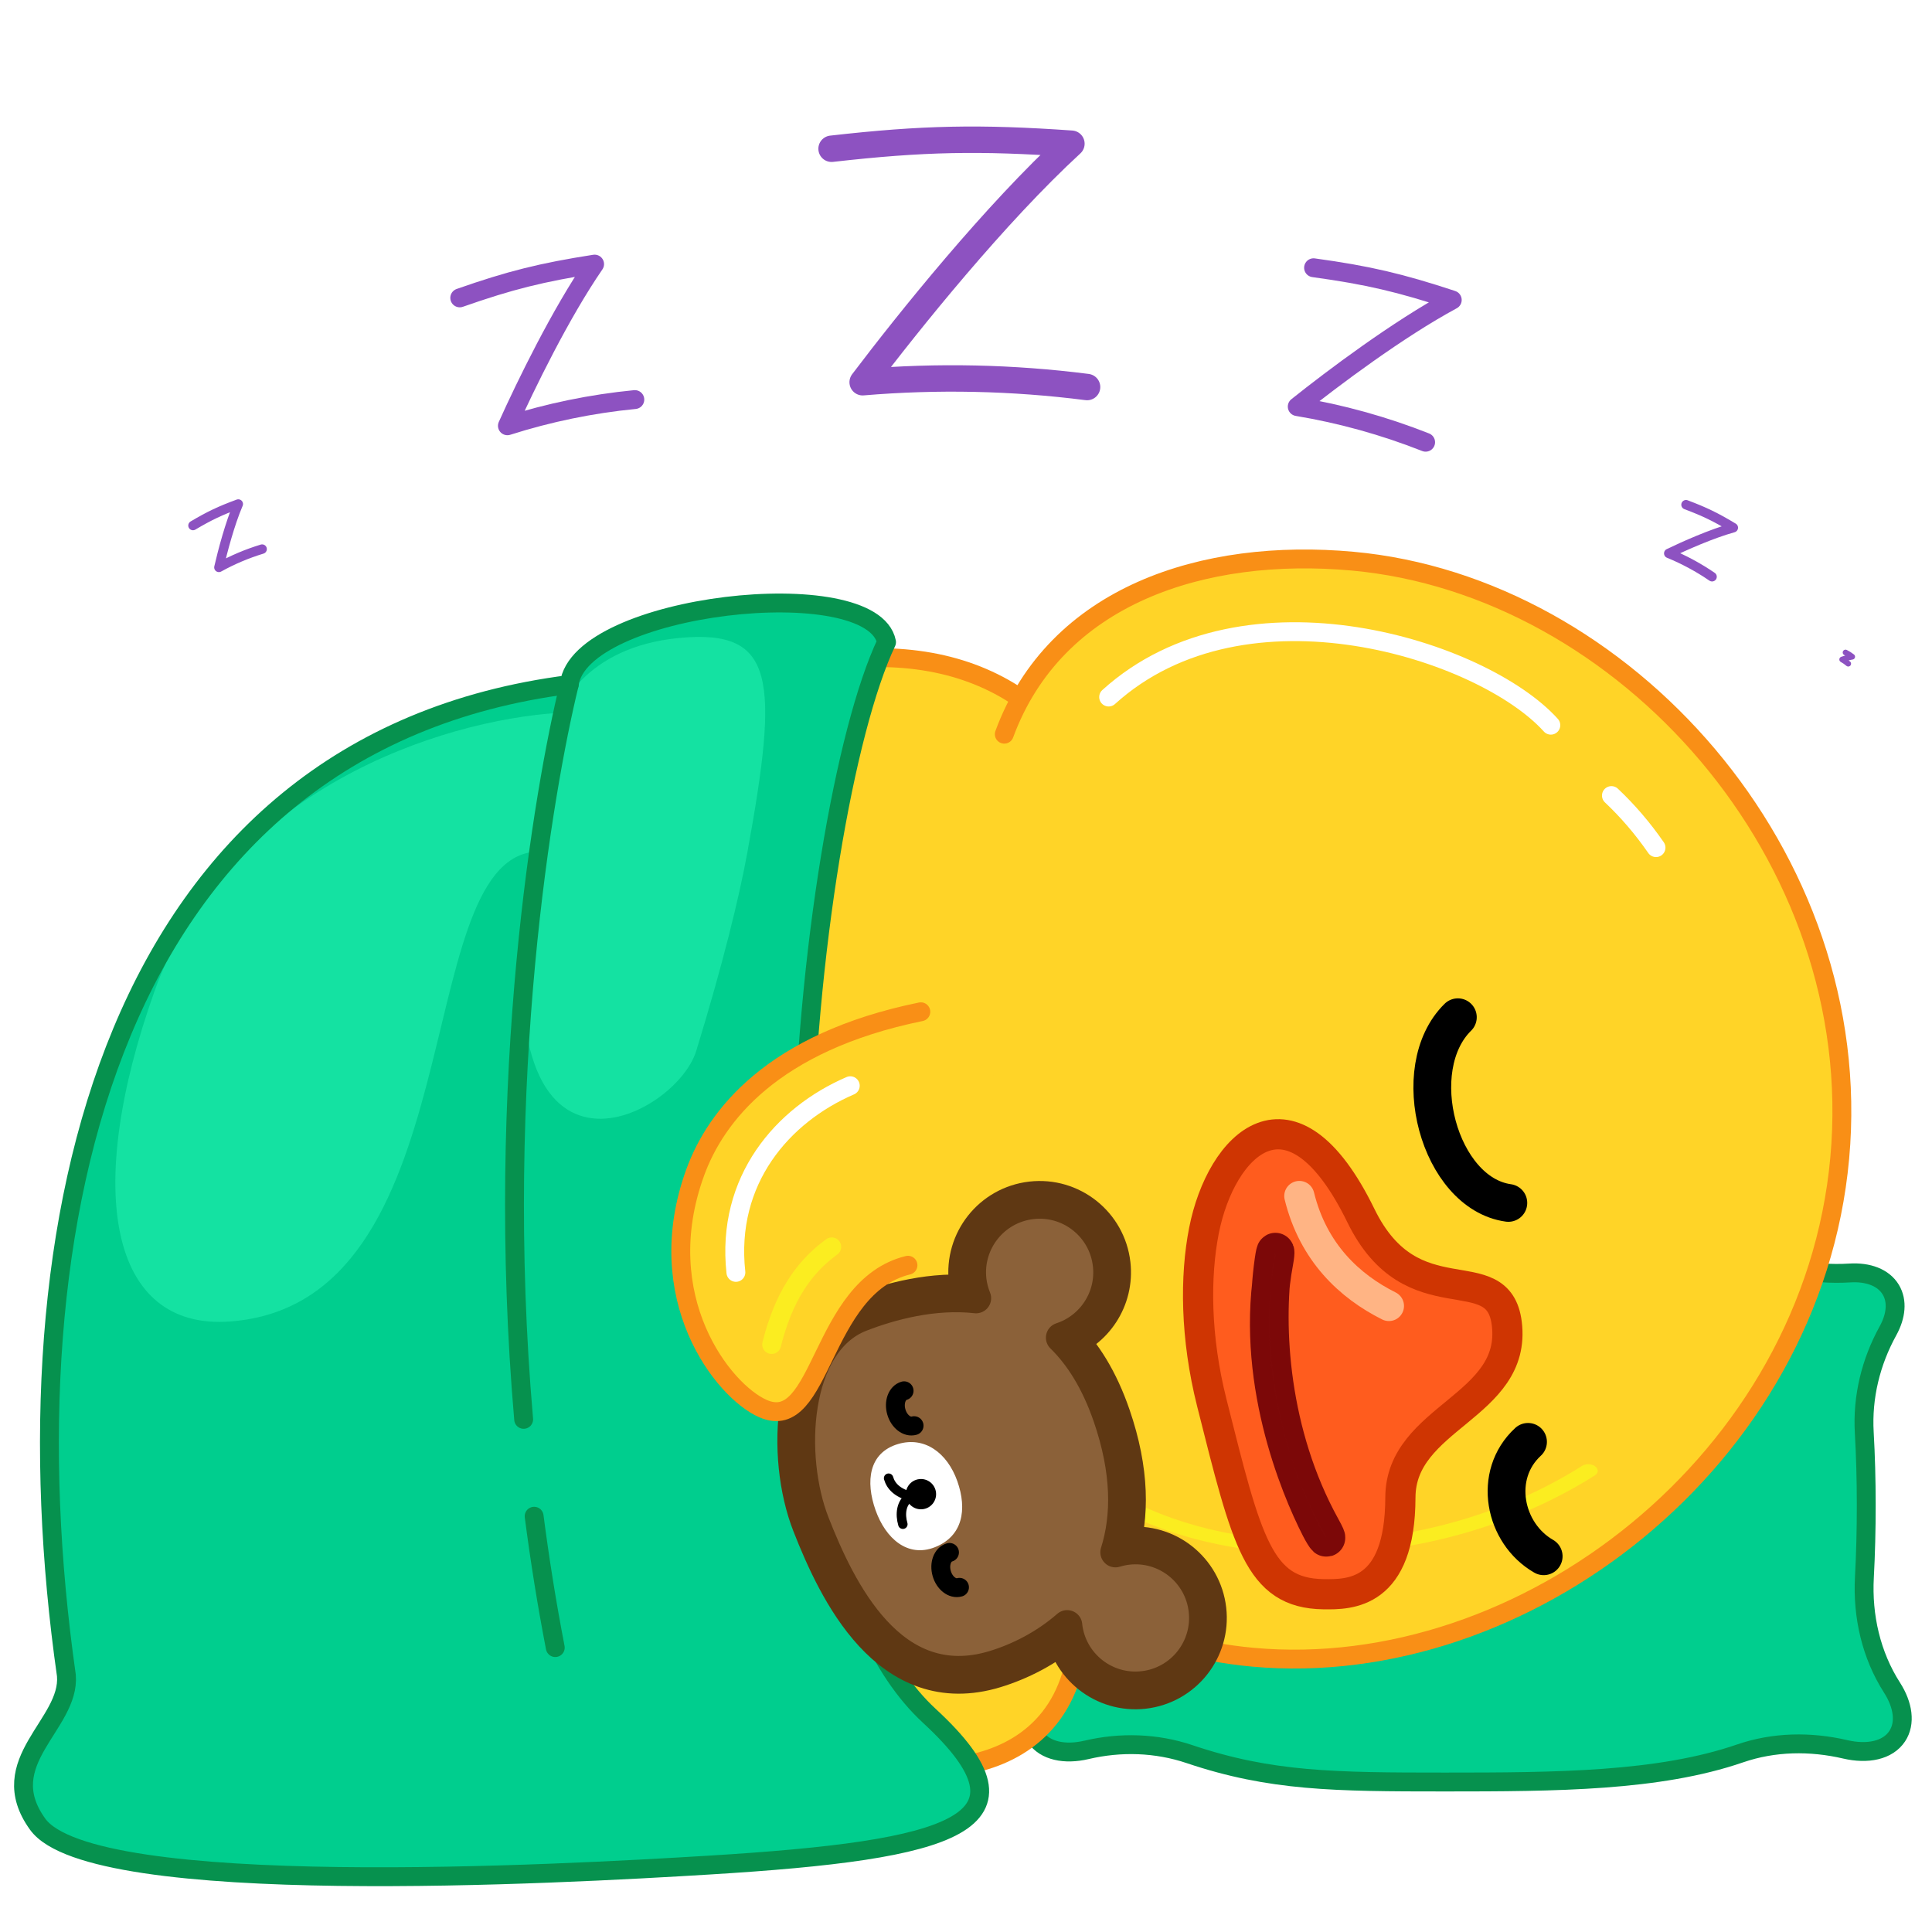
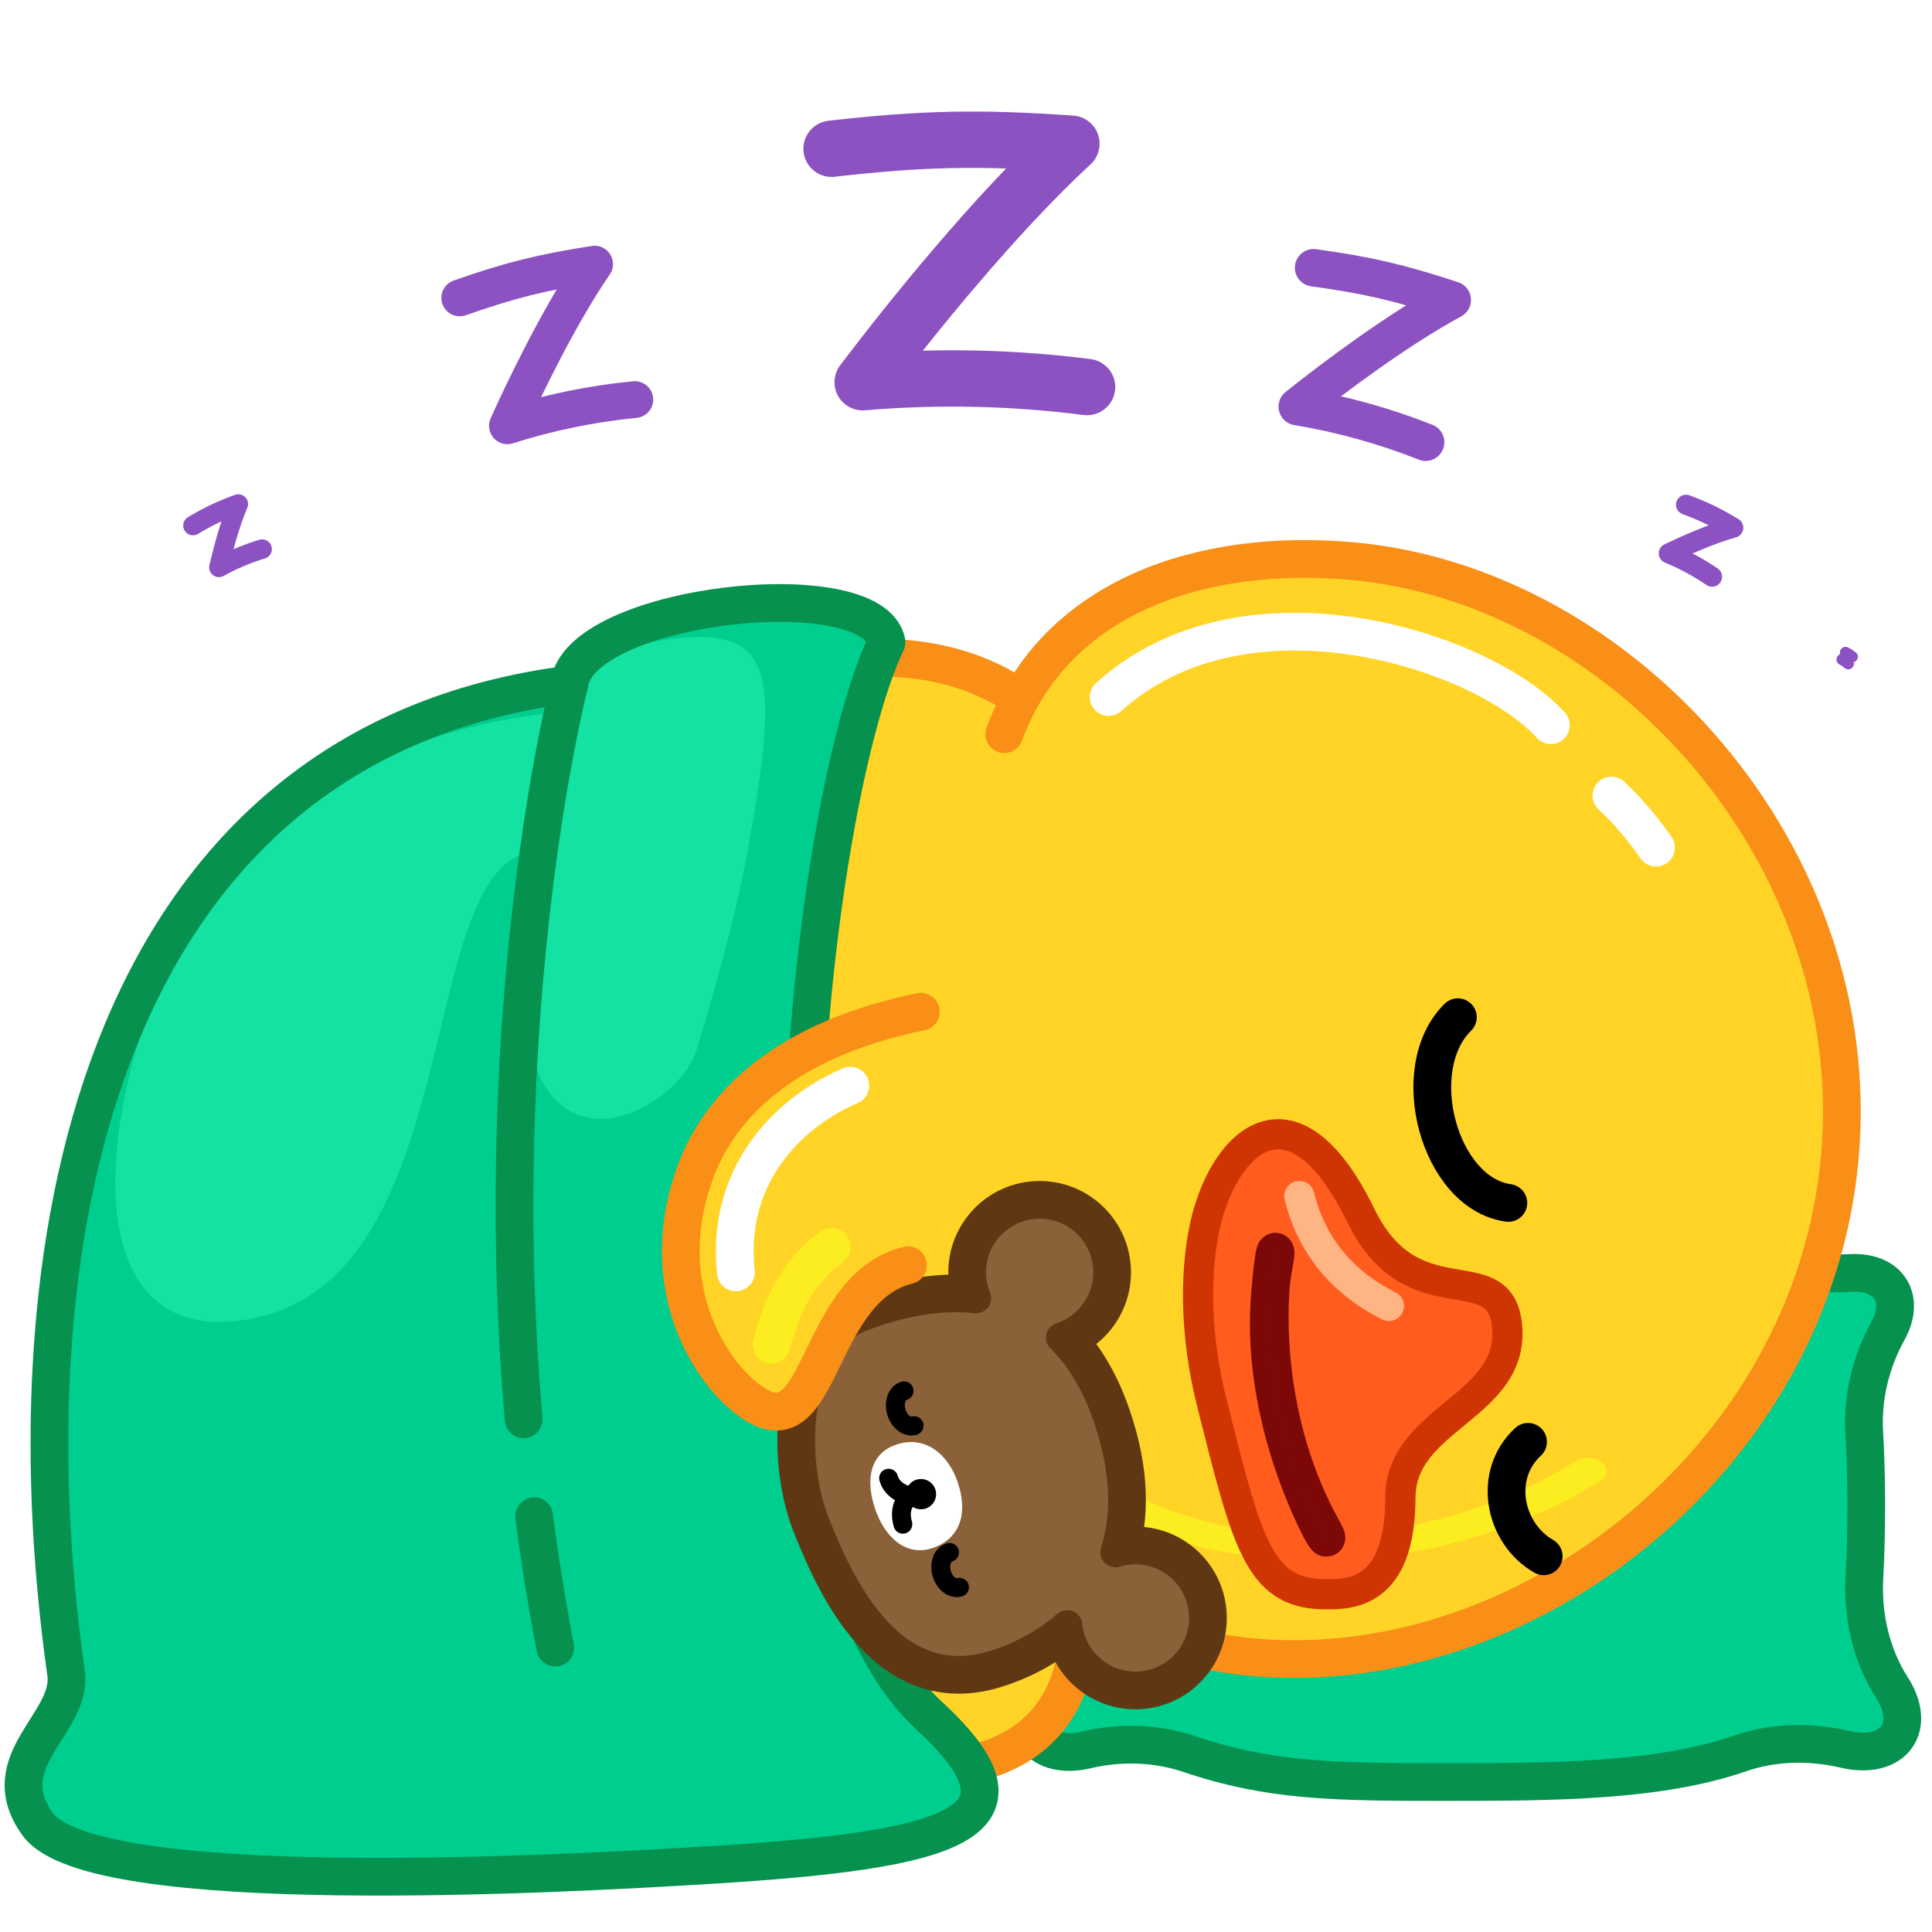
<svg xmlns="http://www.w3.org/2000/svg" viewBox="0 0 512 512" width="512" height="512" preserveAspectRatio="xMidYMid meet" style="width: 100%; height: 100%; transform: translate3d(0px, 0px, 0px); content-visibility: visible;">
  <defs>
    <clipPath id="__lottie_element_1285">
      <rect width="512" height="512" x="0" y="0" />
    </clipPath>
    <clipPath id="__lottie_element_1287">
      <path d="M0,0 L512,0 L512,512 L0,512z" />
    </clipPath>
    <clipPath id="__lottie_element_1291">
      <path d="M0,0 L512,0 L512,512 L0,512z" />
    </clipPath>
    <clipPath id="__lottie_element_1295">
      <path d="M0,0 L512,0 L512,512 L0,512z" />
    </clipPath>
    <clipPath id="__lottie_element_1302">
      <path d="M0,0 L512,0 L512,512 L0,512z" />
    </clipPath>
    <clipPath id="__lottie_element_1309">
      <path d="M0,0 L512,0 L512,512 L0,512z" />
    </clipPath>
    <clipPath id="__lottie_element_1316">
      <path d="M0,0 L512,0 L512,512 L0,512z" />
    </clipPath>
    <clipPath id="__lottie_element_1323">
      <path d="M0,0 L512,0 L512,512 L0,512z" />
    </clipPath>
    <clipPath id="__lottie_element_1330">
      <path d="M0,0 L512,0 L512,512 L0,512z" />
    </clipPath>
    <clipPath id="__lottie_element_1337">
      <path d="M0,0 L512,0 L512,512 L0,512z" />
    </clipPath>
    <clipPath id="__lottie_element_1344">
      <path d="M0,0 L512,0 L512,512 L0,512z" />
    </clipPath>
    <clipPath id="__lottie_element_1351">
      <path d="M0,0 L512,0 L512,512 L0,512z" />
    </clipPath>
    <clipPath id="__lottie_element_1358">
      <path d="M0,0 L512,0 L512,512 L0,512z" />
    </clipPath>
    <clipPath id="__lottie_element_1365">
      <path d="M0,0 L512,0 L512,512 L0,512z" />
    </clipPath>
  </defs>
  <g clip-path="url(#__lottie_element_1285)">
    <g clip-path="url(#__lottie_element_1287)" transform="matrix(1,0,0,1,0,0)" opacity="1" style="display: block;">
      <g transform="matrix(1,0,0,1,236.868,273.02)" opacity="1" style="display: block;">
        <g opacity="1" transform="matrix(1,0,0,1,146.591,112.116)">
          <path fill="rgb(0,206,142)" fill-opacity="1" d=" M110.626,32.874 C111.287,20.649 111.287,6.554 110.591,-5.485 C110.047,-14.897 112.323,-24.213 116.88,-32.467 C119.026,-36.354 119.444,-40.326 117.617,-43.363 C115.673,-46.594 111.594,-48.086 106.755,-47.783 C96.908,-47.169 87.061,-49.197 78.518,-54.132 C21.417,-87.116 -65.019,-78.522 -106.71,-32.671 C-106.71,-32.671 -106.711,3.417 -106.711,30.995 C-106.711,41.789 -100.456,52.136 -106.817,60.856 C-110.5,65.906 -111.591,71.469 -108.982,75.264 C-106.502,78.872 -101.291,79.956 -95.53,78.601 C-86.479,76.471 -77.023,76.76 -68.212,79.729 C-46.756,86.958 -29.817,87.116 -0.555,87.116 C28.968,87.116 56.131,86.958 77.681,79.538 C86.66,76.447 96.312,76.306 105.561,78.462 C111.43,79.83 116.814,78.766 119.323,74.967 C121.592,71.532 120.89,66.702 117.953,62.12 C112.406,53.467 110.071,43.137 110.626,32.874z">
                    </path>
-           <path stroke-linecap="round" stroke-linejoin="round" fill-opacity="0" stroke="rgb(6,145,78)" stroke-opacity="1" stroke-width="5" d=" M110.626,32.874 C111.287,20.649 111.287,6.554 110.591,-5.485 C110.047,-14.897 112.323,-24.213 116.88,-32.467 C119.026,-36.354 119.444,-40.326 117.617,-43.363 C115.673,-46.594 111.594,-48.086 106.755,-47.783 C96.908,-47.169 87.061,-49.197 78.518,-54.132 C21.417,-87.116 -65.019,-78.522 -106.71,-32.671 C-106.71,-32.671 -106.711,3.417 -106.711,30.995 C-106.711,41.789 -100.456,52.136 -106.817,60.856 C-110.5,65.906 -111.591,71.469 -108.982,75.264 C-106.502,78.872 -101.291,79.956 -95.53,78.601 C-86.479,76.471 -77.023,76.76 -68.212,79.729 C-46.756,86.958 -29.817,87.116 -0.555,87.116 C28.968,87.116 56.131,86.958 77.681,79.538 C86.66,76.447 96.312,76.306 105.561,78.462 C111.43,79.83 116.814,78.766 119.323,74.967 C121.592,71.532 120.89,66.702 117.953,62.12 C112.406,53.467 110.071,43.137 110.626,32.874z">
+           <path stroke-linecap="round" stroke-linejoin="round" fill-opacity="0" stroke="rgb(6,145,78)" stroke-opacity="1" stroke-width="10" d=" M110.626,32.874 C111.287,20.649 111.287,6.554 110.591,-5.485 C110.047,-14.897 112.323,-24.213 116.88,-32.467 C119.026,-36.354 119.444,-40.326 117.617,-43.363 C115.673,-46.594 111.594,-48.086 106.755,-47.783 C96.908,-47.169 87.061,-49.197 78.518,-54.132 C21.417,-87.116 -65.019,-78.522 -106.71,-32.671 C-106.71,-32.671 -106.711,3.417 -106.711,30.995 C-106.711,41.789 -100.456,52.136 -106.817,60.856 C-110.5,65.906 -111.591,71.469 -108.982,75.264 C-106.502,78.872 -101.291,79.956 -95.53,78.601 C-86.479,76.471 -77.023,76.76 -68.212,79.729 C-46.756,86.958 -29.817,87.116 -0.555,87.116 C28.968,87.116 56.131,86.958 77.681,79.538 C86.66,76.447 96.312,76.306 105.561,78.462 C111.43,79.83 116.814,78.766 119.323,74.967 C121.592,71.532 120.89,66.702 117.953,62.12 C112.406,53.467 110.071,43.137 110.626,32.874z">
                    </path>
        </g>
      </g>
      <g transform="matrix(1,0,0,1,170.396,365.945)" opacity="1" style="display: block;">
        <g opacity="1" transform="matrix(1,0,0,1,70.419,67.384)">
          <path fill="rgb(255,212,39)" fill-opacity="1" d=" M45.11,-4.421 C45.419,42.384 -4.263,38.765 -17.034,29.313 C-45.419,8.304 -39.311,-22.741 -32.949,-29.674 C-21.289,-42.384 -7.186,-4.988 15.568,-13.159">
                    </path>
-           <path stroke-linecap="round" stroke-linejoin="round" fill-opacity="0" stroke="rgb(249,143,22)" stroke-opacity="1" stroke-width="5" d=" M45.11,-4.421 C45.419,42.384 -4.263,38.765 -17.034,29.313 C-45.419,8.304 -39.311,-22.741 -32.949,-29.674 C-21.289,-42.384 -7.186,-4.988 15.568,-13.159">
+           <path stroke-linecap="round" stroke-linejoin="round" fill-opacity="0" stroke="rgb(249,143,22)" stroke-opacity="1" stroke-width="10" d=" M45.11,-4.421 C45.419,42.384 -4.263,38.765 -17.034,29.313 C-45.419,8.304 -39.311,-22.741 -32.949,-29.674 C-21.289,-42.384 -7.186,-4.988 15.568,-13.159">
                    </path>
        </g>
      </g>
      <g transform="matrix(1,0,0,1.00004,86.105,123.0232)" opacity="1" style="display: block;">
        <g opacity="1" transform="matrix(1,0,0,1,123.017,179.601)">
          <path fill="rgb(255,212,39)" fill-opacity="1" d=" M10.029,128.354 C2.533,128.354 -4.484,128.07 -10.674,127.819 C-10.674,127.819 -14.337,127.671 -14.337,127.671 C-40.055,126.685 -62.404,110.832 -77.266,83.029 C-91.165,57.029 -98.018,21.786 -96.561,-16.21 C-95.151,-53.012 -87.663,-76.533 -72.285,-92.475 C-58.193,-107.083 -38.961,-113.927 -13.331,-122.002 C0.05,-126.217 12.472,-128.355 23.59,-128.355 C42.816,-128.355 58.613,-122.07 70.543,-109.675 C89.385,-90.097 98.018,-56.165 96.202,-8.82 C95.858,0.188 96.082,10.059 96.32,20.51 C97.052,52.478 97.808,85.534 82.854,104.564 C66.096,125.888 33.266,128.354 10.029,128.354z">
                    </path>
-           <path stroke-linecap="butt" stroke-linejoin="miter" fill-opacity="0" stroke-miterlimit="10" stroke="rgb(249,143,22)" stroke-opacity="1" stroke-width="5" d=" M10.029,128.354 C2.533,128.354 -4.484,128.07 -10.674,127.819 C-10.674,127.819 -14.337,127.671 -14.337,127.671 C-40.055,126.685 -62.404,110.832 -77.266,83.029 C-91.165,57.029 -98.018,21.786 -96.561,-16.21 C-95.151,-53.012 -87.663,-76.533 -72.285,-92.475 C-58.193,-107.083 -38.961,-113.927 -13.331,-122.002 C0.05,-126.217 12.472,-128.355 23.59,-128.355 C42.816,-128.355 58.613,-122.07 70.543,-109.675 C89.385,-90.097 98.018,-56.165 96.202,-8.82 C95.858,0.188 96.082,10.059 96.32,20.51 C97.052,52.478 97.808,85.534 82.854,104.564 C66.096,125.888 33.266,128.354 10.029,128.354z">
+           <path stroke-linecap="butt" stroke-linejoin="miter" fill-opacity="0" stroke-miterlimit="10" stroke="rgb(249,143,22)" stroke-opacity="1" stroke-width="10" d=" M10.029,128.354 C2.533,128.354 -4.484,128.07 -10.674,127.819 C-10.674,127.819 -14.337,127.671 -14.337,127.671 C-40.055,126.685 -62.404,110.832 -77.266,83.029 C-91.165,57.029 -98.018,21.786 -96.561,-16.21 C-95.151,-53.012 -87.663,-76.533 -72.285,-92.475 C-58.193,-107.083 -38.961,-113.927 -13.331,-122.002 C0.05,-126.217 12.472,-128.355 23.59,-128.355 C42.816,-128.355 58.613,-122.07 70.543,-109.675 C89.385,-90.097 98.018,-56.165 96.202,-8.82 C95.858,0.188 96.082,10.059 96.32,20.51 C97.052,52.478 97.808,85.534 82.854,104.564 C66.096,125.888 33.266,128.354 10.029,128.354z">
                    </path>
        </g>
      </g>
      <g transform="matrix(0.9986295,0.05233596,-0.05233596,0.9986295,97.14421,108.461)" opacity="1" style="display: block;">
        <g opacity="1" transform="matrix(1,0,0,1,288.311,172.867)">
          <path fill="rgb(255,212,39)" fill-opacity="1" d=" M-115.033,-95.722 C-103.397,-133.257 -64.874,-147.867 -25.242,-146.347 C46.707,-143.589 115.033,-75.629 111.947,4.854 C108.861,85.338 35.532,147.867 -36.416,145.108 C-66.77,143.945 -92.029,131.346 -110.858,111.125">
                    </path>
-           <path stroke-linecap="round" stroke-linejoin="miter" fill-opacity="0" stroke-miterlimit="10" stroke="rgb(249,143,22)" stroke-opacity="1" stroke-width="5" d=" M-115.033,-95.722 C-103.397,-133.257 -64.874,-147.867 -25.242,-146.347 C46.707,-143.589 115.033,-75.629 111.947,4.854 C108.861,85.338 35.532,147.867 -36.416,145.108 C-66.77,143.945 -92.029,131.346 -110.858,111.125">
+           <path stroke-linecap="round" stroke-linejoin="miter" fill-opacity="0" stroke-miterlimit="10" stroke="rgb(249,143,22)" stroke-opacity="1" stroke-width="10" d=" M-115.033,-95.722 C-103.397,-133.257 -64.874,-147.867 -25.242,-146.347 C46.707,-143.589 115.033,-75.629 111.947,4.854 C108.861,85.338 35.532,147.867 -36.416,145.108 C-66.77,143.945 -92.029,131.346 -110.858,111.125">
                    </path>
        </g>
      </g>
      <g transform="matrix(0.5906339,-0.8069397,0.8069397,0.5906339,207.9985,223.973)" opacity="1" style="display: block;">
        <g opacity="1" transform="matrix(1,0,0,1,119.292,93.149)">
-           <path stroke-linecap="round" stroke-linejoin="round" fill-opacity="0" stroke="rgb(255,255,255)" stroke-opacity="1" stroke-width="5" d=" M-36.942,-47.092 C11.012,-37.213 31.716,25.702 26.253,51.875">
+           <path stroke-linecap="round" stroke-linejoin="round" fill-opacity="0" stroke="rgb(255,255,255)" stroke-opacity="1" stroke-width="10" d=" M-36.942,-47.092 C11.012,-37.213 31.716,25.702 26.253,51.875">
                    </path>
        </g>
        <g opacity="1" transform="matrix(1,0,0,1,34.537,25.798)">
-           <path stroke-linecap="round" stroke-linejoin="round" fill-opacity="0" stroke="rgb(255,255,255)" stroke-opacity="1" stroke-width="5" d=" M105.442,143.196 C104.714,149.043 103.344,154.952 101.288,160.884">
+           <path stroke-linecap="round" stroke-linejoin="round" fill-opacity="0" stroke="rgb(255,255,255)" stroke-opacity="1" stroke-width="10" d=" M105.442,143.196 C104.714,149.043 103.344,154.952 101.288,160.884">
                    </path>
        </g>
      </g>
      <g transform="matrix(0.9708477,0.05087997,-0.03541208,0.6757027,258.0244,364.2417)" opacity="1" style="display: block;">
        <g opacity="1" transform="matrix(1,0,0,1,96.881,43.552)">
-           <path stroke-linecap="round" stroke-linejoin="round" fill-opacity="0" stroke="rgb(251,237,32)" stroke-opacity="1" stroke-width="5" d=" M71.881,-18.552 C49.178,4.653 18.404,18.552 -12.042,17.384 C-33.584,16.558 -51.926,8.306 -66.331,-5.189">
+           <path stroke-linecap="round" stroke-linejoin="round" fill-opacity="0" stroke="rgb(251,237,32)" stroke-opacity="1" stroke-width="10" d=" M71.881,-18.552 C49.178,4.653 18.404,18.552 -12.042,17.384 C-33.584,16.558 -51.926,8.306 -66.331,-5.189">
                    </path>
        </g>
      </g>
      <g transform="matrix(0.9986295,0.05233596,-0.05233596,0.9986295,300.6425,262.1339)" opacity="1" style="display: block;">
        <g opacity="1" transform="matrix(1,0,0,1,63.525,89.075)">
          <path fill="rgb(255,92,30)" fill-opacity="1" d=" M-5.13,68.436 C-22.341,69.075 -26.099,55.678 -37.325,19.293 C-42.6,2.197 -43.525,-13.947 -41.78,-26.142 C-38.471,-49.276 -20.86,-69.075 -0.456,-32.279 C14.593,-5.139 36.461,-23.763 39.651,-5.727 C43.525,16.178 12.837,20.401 13.905,41.772 C15.19,67.496 1.87,68.176 -5.13,68.436z">
                    </path>
          <path stroke-linecap="butt" stroke-linejoin="miter" fill-opacity="0" stroke-miterlimit="10" stroke="rgb(207,53,2)" stroke-opacity="1" stroke-width="8" d=" M-5.13,68.436 C-22.341,69.075 -26.099,55.678 -37.325,19.293 C-42.6,2.197 -43.525,-13.947 -41.78,-26.142 C-38.471,-49.276 -20.86,-69.075 -0.456,-32.279 C14.593,-5.139 36.461,-23.763 39.651,-5.727 C43.525,16.178 12.837,20.401 13.905,41.772 C15.19,67.496 1.87,68.176 -5.13,68.436z">
                    </path>
        </g>
      </g>
      <g transform="matrix(0.9986295,0.05233596,-0.05233596,0.9986295,313.2104,308.6644)" opacity="1" style="display: block;">
        <g opacity="1" transform="matrix(1,0,0,1,33.56,59.987)">
          <path stroke-linecap="round" stroke-linejoin="round" fill-opacity="0" stroke="rgb(124,8,8)" stroke-opacity="1" stroke-width="10.008" d=" M-7.99,-35.716 C-7.638,-39.699 -7.342,-38.49 -7.715,-35.72 C-11.861,-4.961 1.903,23.608 7.958,34.055 C9.631,36.941 10.996,38.223 8.501,34.219 C-6.569,10.033 -9.546,-18.1 -7.99,-35.716z">
                    </path>
          <path fill="rgb(125,9,9)" fill-opacity="1" d=" M-7.99,-35.716 C-7.638,-39.699 -7.342,-38.49 -7.715,-35.72 C-11.861,-4.961 1.903,23.608 7.958,34.055 C9.631,36.941 10.996,38.223 8.501,34.219 C-6.569,10.033 -9.546,-18.1 -7.99,-35.716z">
                    </path>
        </g>
      </g>
      <g transform="matrix(0.9986295,0.05233596,-0.05233596,0.9986295,320.6809,290.6807)" opacity="1" style="display: block;">
        <g opacity="1" transform="matrix(1,0,0,1,45.243,41.117)">
          <path stroke-linecap="round" stroke-linejoin="round" fill-opacity="0" stroke="rgb(255,180,132)" stroke-opacity="1" stroke-width="8" d=" M-20.243,-16.117 C-15.782,-1.327 -5.638,7.101 4.986,11.739">
                    </path>
        </g>
      </g>
      <g transform="matrix(0.9986295,0.05233596,-0.05233596,0.9986295,349.5581,242.5941)" opacity="1" style="display: block;">
        <g opacity="1" transform="matrix(1,0,0,1,39.554,49.241)">
          <path stroke-linecap="round" stroke-linejoin="round" fill-opacity="0" stroke="rgb(0,0,0)" stroke-opacity="1" stroke-width="10.008" d=" M-1.401,-24.221 C-14.534,-9.874 -3.951,22.627 14.534,24.221">
                    </path>
        </g>
      </g>
      <g transform="matrix(0.9986295,0.05233596,-0.05233596,0.9986295,372.2006,355.3386)" opacity="1" style="display: block;">
        <g opacity="1" transform="matrix(1,0,0,1,32.425,40.049)">
          <path stroke-linecap="round" stroke-linejoin="round" fill-opacity="0" stroke="rgb(0,0,0)" stroke-opacity="1" stroke-width="10.008" d=" M1.673,-15.029 C-7.405,-5.737 -3.402,9.565 7.405,15.029">
                    </path>
        </g>
      </g>
      <g transform="matrix(1,0,0,1.00004,-24.513,126.3638)" opacity="1" style="display: block;">
        <g opacity="1" transform="matrix(1,0,0,1,146.276,194.604)">
          <path fill="rgb(0,206,142)" fill-opacity="1" d=" M124.513,133.728 C71.737,85.038 91.232,-104.564 113.178,-150.795 C109.402,-169.604 31.664,-161.019 29.094,-139.569 C-92.189,-124.104 -121.276,2.987 -104.174,123.016 C-103.052,136 -123.783,145.843 -111.782,162.449 C-97.263,182.538 26.899,175.683 66.107,173.288 C131.237,169.309 155.462,162.28 124.513,133.728z">
                    </path>
        </g>
      </g>
      <g transform="matrix(1,0,0,0.9686589,256,263.0253)" opacity="1" style="display: block;">
        <g opacity="1" transform="matrix(1,0,0,1,0,0)">
          <path fill="rgb(20,226,162)" fill-opacity="1" d=" M-76,-97 C-101.5,-94.5 -107.5,-77 -108,-76.5 C-139,-74.5 -196,-55.5 -215,-0.5 C-234,54.5 -226.857,92.47 -195,90 C-130.5,85 -147.5,-35 -114.5,-38.5 C-131,63 -77.183,35.078 -71.5,16 C-64.5,-7.5 -60.121,-26.021 -58,-38 C-49.5,-86 -50.5,-99.5 -76,-97z">
                    </path>
        </g>
      </g>
      <g transform="matrix(1,0,0,1.00004,-24.513,126.3638)" opacity="1" style="display: block;">
        <g opacity="1" transform="matrix(1,0,0,1,146.276,194.604)" />
        <g opacity="1" transform="matrix(1,0,0,1,144.52,194.604)">
-           <path stroke-linecap="round" stroke-linejoin="round" fill-opacity="0" stroke="rgb(6,145,78)" stroke-opacity="1" stroke-width="5" d=" M126.27,133.728 C73.494,85.038 92.989,-104.564 114.935,-150.795 C111.159,-169.604 33.421,-161.019 30.851,-139.569 C-90.432,-124.104 -119.519,2.987 -102.417,123.016 C-101.295,136 -122.026,145.843 -110.025,162.449 C-95.506,182.538 28.655,175.683 67.863,173.288 C132.993,169.309 157.219,162.28 126.27,133.728z">
+           <path stroke-linecap="round" stroke-linejoin="round" fill-opacity="0" stroke="rgb(6,145,78)" stroke-opacity="1" stroke-width="10" d=" M126.27,133.728 C73.494,85.038 92.989,-104.564 114.935,-150.795 C111.159,-169.604 33.421,-161.019 30.851,-139.569 C-90.432,-124.104 -119.519,2.987 -102.417,123.016 C-101.295,136 -122.026,145.843 -110.025,162.449 C-95.506,182.538 28.655,175.683 67.863,173.288 C132.993,169.309 157.219,162.28 126.27,133.728z">
                    </path>
        </g>
      </g>
      <g transform="matrix(1,0,0,1.00004,105.919,156.4)" opacity="1" style="display: block;">
        <g opacity="1" transform="matrix(1,0,0,1,38.433,262.812)">
-           <path stroke-linecap="round" stroke-linejoin="round" fill-opacity="0" stroke="rgb(6,145,78)" stroke-opacity="1" stroke-width="5" d=" M-2.801,-17.406 C-1.312,-5.941 0.538,5.686 2.801,17.406">
+           <path stroke-linecap="round" stroke-linejoin="round" fill-opacity="0" stroke="rgb(6,145,78)" stroke-opacity="1" stroke-width="10" d=" M-2.801,-17.406 C-1.312,-5.941 0.538,5.686 2.801,17.406">
                    </path>
        </g>
        <g opacity="1" transform="matrix(1,0,0,1,34.969,122.368)">
-           <path stroke-linecap="round" stroke-linejoin="round" fill-opacity="0" stroke="rgb(6,145,78)" stroke-opacity="1" stroke-width="5" d=" M9.969,-97.368 C3.177,-69.534 -9.969,7.038 -2.114,97.368">
+           <path stroke-linecap="round" stroke-linejoin="round" fill-opacity="0" stroke="rgb(6,145,78)" stroke-opacity="1" stroke-width="10" d=" M9.969,-97.368 C3.177,-69.534 -9.969,7.038 -2.114,97.368">
                    </path>
        </g>
      </g>
      <g transform="matrix(0.9883934,-0.1519225,0.1519164,0.9884331,177.5323,313.2119)" opacity="1" style="display: block;">
        <g opacity="1" transform="matrix(1,0,0,1,71.484,85.767)">
          <path fill="rgb(139,97,57)" fill-opacity="1" d=" M33.604,28.995 C32.481,28.952 31.38,29.026 30.306,29.181 C34.717,20.226 36.558,8.512 33.828,-6.583 C32.072,-16.298 28.842,-23.673 24.685,-29.221 C33.049,-30.592 39.577,-37.692 39.914,-46.491 C40.3,-56.539 32.466,-64.997 22.418,-65.382 C12.37,-65.767 3.913,-57.933 3.528,-47.885 C3.463,-46.19 3.65,-44.547 4.024,-42.974 C-6.873,-45.909 -18.458,-44.64 -26.846,-42.786 C-45.508,-38.662 -51.485,-8.999 -47.35,9.379 C-43.215,27.758 -34.126,57.999 -6.071,53.95 C0.63,52.983 8.049,50.588 14.726,46.346 C14.724,46.395 14.715,46.442 14.713,46.491 C14.328,56.539 22.16,64.996 32.208,65.382 C42.256,65.767 50.714,57.934 51.099,47.886 C51.484,37.838 43.652,29.38 33.604,28.995z">
                    </path>
          <path stroke-linecap="round" stroke-linejoin="round" fill-opacity="0" stroke="rgb(95,56,19)" stroke-opacity="1" stroke-width="12" d=" M33.604,28.995 C32.481,28.952 31.38,29.026 30.306,29.181 C34.717,20.226 36.558,8.512 33.828,-6.583 C32.072,-16.298 28.842,-23.673 24.685,-29.221 C33.049,-30.592 39.577,-37.692 39.914,-46.491 C40.3,-56.539 32.466,-64.997 22.418,-65.382 C12.37,-65.767 3.913,-57.933 3.528,-47.885 C3.463,-46.19 3.65,-44.547 4.024,-42.974 C-6.873,-45.909 -18.458,-44.64 -26.846,-42.786 C-45.508,-38.662 -51.485,-8.999 -47.35,9.379 C-43.215,27.758 -34.126,57.999 -6.071,53.95 C0.63,52.983 8.049,50.588 14.726,46.346 C14.724,46.395 14.715,46.442 14.713,46.491 C14.328,56.539 22.16,64.996 32.208,65.382 C42.256,65.767 50.714,57.934 51.099,47.886 C51.484,37.838 43.652,29.38 33.604,28.995z">
                    </path>
        </g>
      </g>
      <g transform="matrix(0.9883934,-0.1519225,0.1519164,0.9884331,177.5323,313.2119)" opacity="1" style="display: block;">
        <g opacity="1" transform="matrix(1,0,0,1,71.484,85.767)">
          <path fill="rgb(139,97,57)" fill-opacity="1" d=" M33.604,28.995 C32.481,28.952 31.38,29.026 30.306,29.181 C34.717,20.226 36.558,8.512 33.828,-6.583 C32.072,-16.298 28.842,-23.673 24.685,-29.221 C33.049,-30.592 39.577,-37.692 39.914,-46.491 C40.3,-56.539 32.466,-64.997 22.418,-65.382 C12.37,-65.767 3.913,-57.933 3.528,-47.885 C3.463,-46.19 3.65,-44.547 4.024,-42.974 C-6.873,-45.909 -18.458,-44.64 -26.846,-42.786 C-45.508,-38.662 -51.485,-8.999 -47.35,9.379 C-43.215,27.758 -34.126,57.999 -6.071,53.95 C0.63,52.983 8.049,50.588 14.726,46.346 C14.724,46.395 14.715,46.442 14.713,46.491 C14.328,56.539 22.16,64.996 32.208,65.382 C42.256,65.767 50.714,57.934 51.099,47.886 C51.484,37.838 43.652,29.38 33.604,28.995z">
                    </path>
          <path stroke-linecap="round" stroke-linejoin="round" fill-opacity="0" stroke="rgb(95,56,19)" stroke-opacity="1" stroke-width="8" d=" M33.604,28.995 C32.481,28.952 31.38,29.026 30.306,29.181 C34.717,20.226 36.558,8.512 33.828,-6.583 C32.072,-16.298 28.842,-23.673 24.685,-29.221 C33.049,-30.592 39.577,-37.692 39.914,-46.491 C40.3,-56.539 32.466,-64.997 22.418,-65.382 C12.37,-65.767 3.913,-57.933 3.528,-47.885 C3.463,-46.19 3.65,-44.547 4.024,-42.974 C-6.873,-45.909 -18.458,-44.64 -26.846,-42.786 C-45.508,-38.662 -51.485,-8.999 -47.35,9.379 C-43.215,27.758 -34.126,57.999 -6.071,53.95 C0.63,52.983 8.049,50.588 14.726,46.346 C14.724,46.395 14.715,46.442 14.713,46.491 C14.328,56.539 22.16,64.996 32.208,65.382 C42.256,65.767 50.714,57.934 51.099,47.886 C51.484,37.838 43.652,29.38 33.604,28.995z">
                    </path>
        </g>
      </g>
      <g transform="matrix(0.9883934,-0.1519225,0.1519164,0.9884331,222.1582,358.6001)" opacity="1" style="display: block;">
        <g opacity="1" transform="matrix(1,0,0,1,14.717,17.394)">
          <path stroke-linecap="round" stroke-linejoin="round" fill-opacity="0" stroke="rgb(0,0,0)" stroke-opacity="1" stroke-width="5" d=" M2.218,4.648 C0.289,4.893 -1.548,2.957 -1.883,0.322 C-2.218,-2.312 -0.925,-4.648 1.004,-4.894">
                    </path>
        </g>
        <g opacity="1" transform="matrix(1,0,0,1,20.102,61.559)">
          <path stroke-linecap="round" stroke-linejoin="round" fill-opacity="0" stroke="rgb(0,0,0)" stroke-opacity="1" stroke-width="5" d=" M2.218,4.648 C0.289,4.893 -1.548,2.957 -1.883,0.322 C-2.218,-2.312 -0.925,-4.648 1.004,-4.894">
                    </path>
        </g>
      </g>
      <g transform="matrix(0.9883934,-0.1519225,0.1519164,0.9884331,227.6332,383.0258)" opacity="1" style="display: block;">
        <g opacity="1" transform="matrix(1,0,0,1,13.034,15.845)">
          <path fill="rgb(255,255,255)" fill-opacity="1" d=" M11.287,-2.5 C12.785,5.377 10.459,12.168 2.711,13.908 C-4.801,15.594 -9.802,9.671 -11.3,1.795 C-12.797,-6.082 -10.816,-13.514 -2.712,-14.616 C4.489,-15.595 9.789,-10.377 11.287,-2.5z">
                    </path>
        </g>
      </g>
      <g transform="matrix(0.9883934,-0.1519225,0.1519164,0.9884331,239.105,392.3315)" opacity="1" style="display: block;">
        <g opacity="1" transform="matrix(1,0,0,1,4.346,4.347)">
          <path fill="rgb(0,0,0)" fill-opacity="1" d=" M4.012,0.154 C3.927,2.37 2.061,4.097 -0.154,4.012 C-2.37,3.927 -4.097,2.061 -4.012,-0.155 C-3.927,-2.37 -2.061,-4.097 0.154,-4.012 C2.37,-3.928 4.097,-2.062 4.012,0.154z">
                    </path>
        </g>
      </g>
      <g transform="matrix(0.9883934,-0.1519225,0.1519164,0.9884331,221.2386,381.2587)" opacity="1" style="display: block;">
        <g opacity="1" transform="matrix(0.99942,0,0,1,15.039,18.836)">
-           <path stroke-linecap="round" stroke-linejoin="round" fill-opacity="0" stroke="rgb(0,0,0)" stroke-opacity="1" stroke-width="2.5" d=" M-0.665,6.317 C-1.019,3.663 -0.351,0.502 2.515,-0.662 C-0.799,-2.063 -2.268,-4.122 -2.548,-6.317">
+           <path stroke-linecap="round" stroke-linejoin="round" fill-opacity="0" stroke="rgb(0,0,0)" stroke-opacity="1" stroke-width="5" d=" M-0.665,6.317 C-1.019,3.663 -0.351,0.502 2.515,-0.662 C-0.799,-2.063 -2.268,-4.122 -2.548,-6.317">
                    </path>
        </g>
      </g>
      <g transform="matrix(1,0,0,1.00004,147.167,243.127)" opacity="1" style="display: block;">
        <g opacity="1" transform="matrix(1,0,0,1,60.931,81.047)">
          <path fill="rgb(255,212,39)" fill-opacity="1" d=" M35.932,-56.047 C-3.425,-48.001 -18.427,-28.406 -23.859,-13.475 C-35.932,19.711 -16.537,44.442 -5.904,49.112 C9.889,56.047 9.041,16.867 32.525,11.121">
                    </path>
-           <path stroke-linecap="round" stroke-linejoin="round" fill-opacity="0" stroke="rgb(249,143,22)" stroke-opacity="1" stroke-width="5" d=" M35.932,-56.047 C-3.425,-48.001 -18.427,-28.406 -23.859,-13.475 C-35.932,19.711 -16.537,44.442 -5.904,49.112 C9.889,56.047 9.041,16.867 32.525,11.121">
+           <path stroke-linecap="round" stroke-linejoin="round" fill-opacity="0" stroke="rgb(249,143,22)" stroke-opacity="1" stroke-width="10" d=" M35.932,-56.047 C-3.425,-48.001 -18.427,-28.406 -23.859,-13.475 C-35.932,19.711 -16.537,44.442 -5.904,49.112 C9.889,56.047 9.041,16.867 32.525,11.121">
                    </path>
        </g>
      </g>
      <g transform="matrix(1,0,0,1.00004,167.206,261.5378)" opacity="1" style="display: block;">
        <g opacity="1" transform="matrix(1,0,0,1,43.057,50.327)">
-           <path stroke-linecap="round" stroke-linejoin="round" fill-opacity="0" stroke="rgb(255,255,255)" stroke-opacity="1" stroke-width="5" d=" M-15.243,25.327 C-17.91,0.876 -2.879,-16.412 15.071,-24.139">
+           <path stroke-linecap="round" stroke-linejoin="round" fill-opacity="0" stroke="rgb(255,255,255)" stroke-opacity="1" stroke-width="10" d=" M-15.243,25.327 C-17.91,0.876 -2.879,-16.412 15.071,-24.139">
                    </path>
        </g>
      </g>
      <g transform="matrix(1,0,0,1.00004,179.494,304.5185)" opacity="1" style="display: block;">
        <g opacity="1" transform="matrix(1,0,0,1,33.62,38.392)">
-           <path stroke-linecap="round" stroke-linejoin="round" fill-opacity="0" stroke="rgb(251,237,32)" stroke-opacity="1" stroke-width="5" d=" M-8.62,13.393 C-5.513,0.964 -0.291,-6.967 7.306,-12.48">
+           <path stroke-linecap="round" stroke-linejoin="round" fill-opacity="0" stroke="rgb(251,237,32)" stroke-opacity="1" stroke-width="10" d=" M-8.62,13.393 C-5.513,0.964 -0.291,-6.967 7.306,-12.48">
                    </path>
        </g>
      </g>
      <g clip-path="url(#__lottie_element_1291)" transform="matrix(1,0,0,1,0,0)" opacity="1" style="display: block;">
        <g clip-path="url(#__lottie_element_1365)" transform="matrix(1,0,0,1,0,0)" opacity="1" style="display: block;">
          <g transform="matrix(0.9840055,0.1781383,-0.1781383,0.9840055,49.05751,-37.43422)" opacity="1" style="display: block;">
            <g opacity="1" transform="matrix(1,0,0,1,221.207,68.496)">
-               <path stroke-linecap="round" stroke-linejoin="round" fill-opacity="0" stroke="rgb(141,82,193)" stroke-opacity="1" stroke-width="7" d=" M-38.939,-23.387 C-15.564,-30.418 -0.894,-33.357 23.368,-36.028 C6.819,-14.165 -10.562,17.761 -19.811,36.028 C-0.631,30.854 19.1,27.717 38.939,26.689">
+               <path stroke-linecap="round" stroke-linejoin="round" fill-opacity="0" stroke="rgb(141,82,193)" stroke-opacity="1" stroke-width="14.932" d=" M-38.939,-23.387 C-15.564,-30.418 -0.894,-33.357 23.368,-36.028 C6.819,-14.165 -10.562,17.761 -19.811,36.028 C-0.631,30.854 19.1,27.717 38.939,26.689">
                            </path>
            </g>
          </g>
        </g>
        <g clip-path="url(#__lottie_element_1358)" style="display: block;" transform="matrix(1,0,0,1,0,0)" opacity="1">
          <g transform="matrix(0.9989757,-0.04524972,0.04524972,0.9989757,-79.08649,33.04384)" opacity="1" style="display: block;">
            <g opacity="1" transform="matrix(1,0,0,1,221.207,68.496)">
-               <path stroke-linecap="round" stroke-linejoin="round" fill-opacity="0" stroke="rgb(141,82,193)" stroke-opacity="1" stroke-width="5" d=" M-22.566,-13.553 C-9.02,-17.628 -0.518,-19.331 13.542,-20.879 C3.952,-8.209 -6.121,10.293 -11.481,20.879 C-0.366,17.88 11.069,16.063 22.566,15.467">
+               <path stroke-linecap="round" stroke-linejoin="round" fill-opacity="0" stroke="rgb(141,82,193)" stroke-opacity="1" stroke-width="9.744" d=" M-22.566,-13.553 C-9.02,-17.628 -0.518,-19.331 13.542,-20.879 C3.952,-8.209 -6.121,10.293 -11.481,20.879 C-0.366,17.88 11.069,16.063 22.566,15.467">
                            </path>
            </g>
          </g>
        </g>
        <g clip-path="url(#__lottie_element_1351)" transform="matrix(1,0,0,1,0,0)" opacity="1" style="display: none;">
          <g transform="matrix(0.722195,0.6916896,-0.6916896,0.722195,377.1234,-28.10304)" opacity="1" style="display: block;">
            <g opacity="1" transform="matrix(1,0,0,1,221.207,68.496)">
-               <path stroke-linecap="round" stroke-linejoin="round" fill-opacity="0" stroke="rgb(141,82,193)" stroke-opacity="1" stroke-width="1.5" d=" M-1.28,-0.769 C-0.512,-1 -0.03,-1.096 0.768,-1.184 C0.224,-0.465 -0.347,0.584 -0.651,1.184 C-0.021,1.014 0.628,0.911 1.28,0.877">
+               <path stroke-linecap="round" stroke-linejoin="round" fill-opacity="0" stroke="rgb(141,82,193)" stroke-opacity="1" stroke-width="3" d=" M-1.28,-0.769 C-0.512,-1 -0.03,-1.096 0.768,-1.184 C0.224,-0.465 -0.347,0.584 -0.651,1.184 C-0.021,1.014 0.628,0.911 1.28,0.877">
                            </path>
            </g>
          </g>
        </g>
        <g clip-path="url(#__lottie_element_1344)" style="display: block;" transform="matrix(1,0,0,1,0,0)" opacity="1">
          <g transform="matrix(0.9706349,-0.2405576,0.2405576,0.9706349,-170.9678,128.7874)" opacity="1" style="display: block;">
            <g opacity="1" transform="matrix(1,0,0,1,221.207,68.496)">
-               <path stroke-linecap="round" stroke-linejoin="round" fill-opacity="0" stroke="rgb(141,82,193)" stroke-opacity="1" stroke-width="2.5" d=" M-8.141,-4.89 C-3.254,-6.359 -0.187,-6.973 4.885,-7.532 C1.426,-2.961 -2.208,3.713 -4.141,7.532 C-0.132,6.45 3.993,5.795 8.141,5.579">
+               <path stroke-linecap="round" stroke-linejoin="round" fill-opacity="0" stroke="rgb(141,82,193)" stroke-opacity="1" stroke-width="5.174" d=" M-8.141,-4.89 C-3.254,-6.359 -0.187,-6.973 4.885,-7.532 C1.426,-2.961 -2.208,3.713 -4.141,7.532 C-0.132,6.45 3.993,5.795 8.141,5.579">
                            </path>
            </g>
          </g>
        </g>
        <g clip-path="url(#__lottie_element_1337)" transform="matrix(1,0,0,1,0,0)" opacity="1" style="display: none;">
          <g transform="matrix(0.722195,0.6916896,-0.6916896,0.722195,377.1234,-28.10304)" opacity="1" style="display: block;">
            <g opacity="1" transform="matrix(1,0,0,1,221.207,68.496)">
-               <path stroke-linecap="round" stroke-linejoin="round" fill-opacity="0" stroke="rgb(141,82,193)" stroke-opacity="1" stroke-width="1.5" d=" M-1.28,-0.769 C-0.512,-1 -0.03,-1.096 0.768,-1.184 C0.224,-0.465 -0.347,0.584 -0.651,1.184 C-0.021,1.014 0.628,0.911 1.28,0.877">
+               <path stroke-linecap="round" stroke-linejoin="round" fill-opacity="0" stroke="rgb(141,82,193)" stroke-opacity="1" stroke-width="3" d=" M-1.28,-0.769 C-0.512,-1 -0.03,-1.096 0.768,-1.184 C0.224,-0.465 -0.347,0.584 -0.651,1.184 C-0.021,1.014 0.628,0.911 1.28,0.877">
                            </path>
            </g>
          </g>
        </g>
        <g clip-path="url(#__lottie_element_1330)" style="display: none;">
          <g style="display: none;">
            <g>
              <path stroke-linecap="round" stroke-linejoin="round" fill-opacity="0" />
            </g>
          </g>
        </g>
        <g clip-path="url(#__lottie_element_1323)" transform="matrix(1,0,0,1,0,0)" opacity="1" style="display: block;">
          <g transform="matrix(0.7222285,0.6916546,-0.6916546,0.7222285,377.0953,-28.1058)" opacity="1" style="display: block;">
            <g opacity="1" transform="matrix(1,0,0,1,221.207,68.496)">
-               <path stroke-linecap="round" stroke-linejoin="round" fill-opacity="0" stroke="rgb(141,82,193)" stroke-opacity="1" stroke-width="1.5" d=" M-1.283,-0.771 C-0.513,-1.002 -0.03,-1.098 0.77,-1.187 C0.225,-0.466 -0.348,0.585 -0.652,1.187 C-0.021,1.016 0.629,0.913 1.283,0.879">
+               <path stroke-linecap="round" stroke-linejoin="round" fill-opacity="0" stroke="rgb(141,82,193)" stroke-opacity="1" stroke-width="3.001" d=" M-1.283,-0.771 C-0.513,-1.002 -0.03,-1.098 0.77,-1.187 C0.225,-0.466 -0.348,0.585 -0.652,1.187 C-0.021,1.016 0.629,0.913 1.283,0.879">
                            </path>
            </g>
          </g>
        </g>
        <g clip-path="url(#__lottie_element_1316)" style="display: none;">
          <g style="display: none;">
            <g>
              <path stroke-linecap="round" stroke-linejoin="round" fill-opacity="0" />
            </g>
          </g>
        </g>
        <g clip-path="url(#__lottie_element_1309)" transform="matrix(1,0,0,1,0,0)" opacity="1" style="display: block;">
          <g transform="matrix(0.7946655,0.6070476,-0.6070476,0.7946655,316.2769,-45.70416)" opacity="1" style="display: block;">
            <g opacity="1" transform="matrix(1,0,0,1,221.207,68.496)">
-               <path stroke-linecap="round" stroke-linejoin="round" fill-opacity="0" stroke="rgb(141,82,193)" stroke-opacity="1" stroke-width="2.5" d=" M-8.538,-5.128 C-3.413,-6.669 -0.197,-7.313 5.123,-7.899 C1.495,-3.105 -2.316,3.894 -4.343,7.899 C-0.138,6.765 4.188,6.077 8.538,5.851">
+               <path stroke-linecap="round" stroke-linejoin="round" fill-opacity="0" stroke="rgb(141,82,193)" stroke-opacity="1" stroke-width="5.3" d=" M-8.538,-5.128 C-3.413,-6.669 -0.197,-7.313 5.123,-7.899 C1.495,-3.105 -2.316,3.894 -4.343,7.899 C-0.138,6.765 4.188,6.077 8.538,5.851">
                            </path>
            </g>
          </g>
        </g>
        <g clip-path="url(#__lottie_element_1302)" style="display: none;">
          <g style="display: none;">
            <g>
              <path stroke-linecap="round" stroke-linejoin="round" fill-opacity="0" />
            </g>
          </g>
        </g>
        <g clip-path="url(#__lottie_element_1295)" transform="matrix(1,0,0,1,0,0)" opacity="1" style="display: block;">
          <g transform="matrix(0.9096109,0.4154612,-0.4154612,0.9096109,190.6084,-61.02277)" opacity="1" style="display: block;">
            <g opacity="1" transform="matrix(1,0,0,1,221.207,68.496)">
-               <path stroke-linecap="round" stroke-linejoin="round" fill-opacity="0" stroke="rgb(141,82,193)" stroke-opacity="1" stroke-width="5" d=" M-23.113,-13.882 C-9.238,-18.055 -0.531,-19.799 13.87,-21.385 C4.048,-8.407 -6.269,10.542 -11.759,21.385 C-0.374,18.313 11.337,16.452 23.113,15.841">
+               <path stroke-linecap="round" stroke-linejoin="round" fill-opacity="0" stroke="rgb(141,82,193)" stroke-opacity="1" stroke-width="9.917" d=" M-23.113,-13.882 C-9.238,-18.055 -0.531,-19.799 13.87,-21.385 C4.048,-8.407 -6.269,10.542 -11.759,21.385 C-0.374,18.313 11.337,16.452 23.113,15.841">
                            </path>
            </g>
          </g>
        </g>
      </g>
    </g>
  </g>
</svg>
